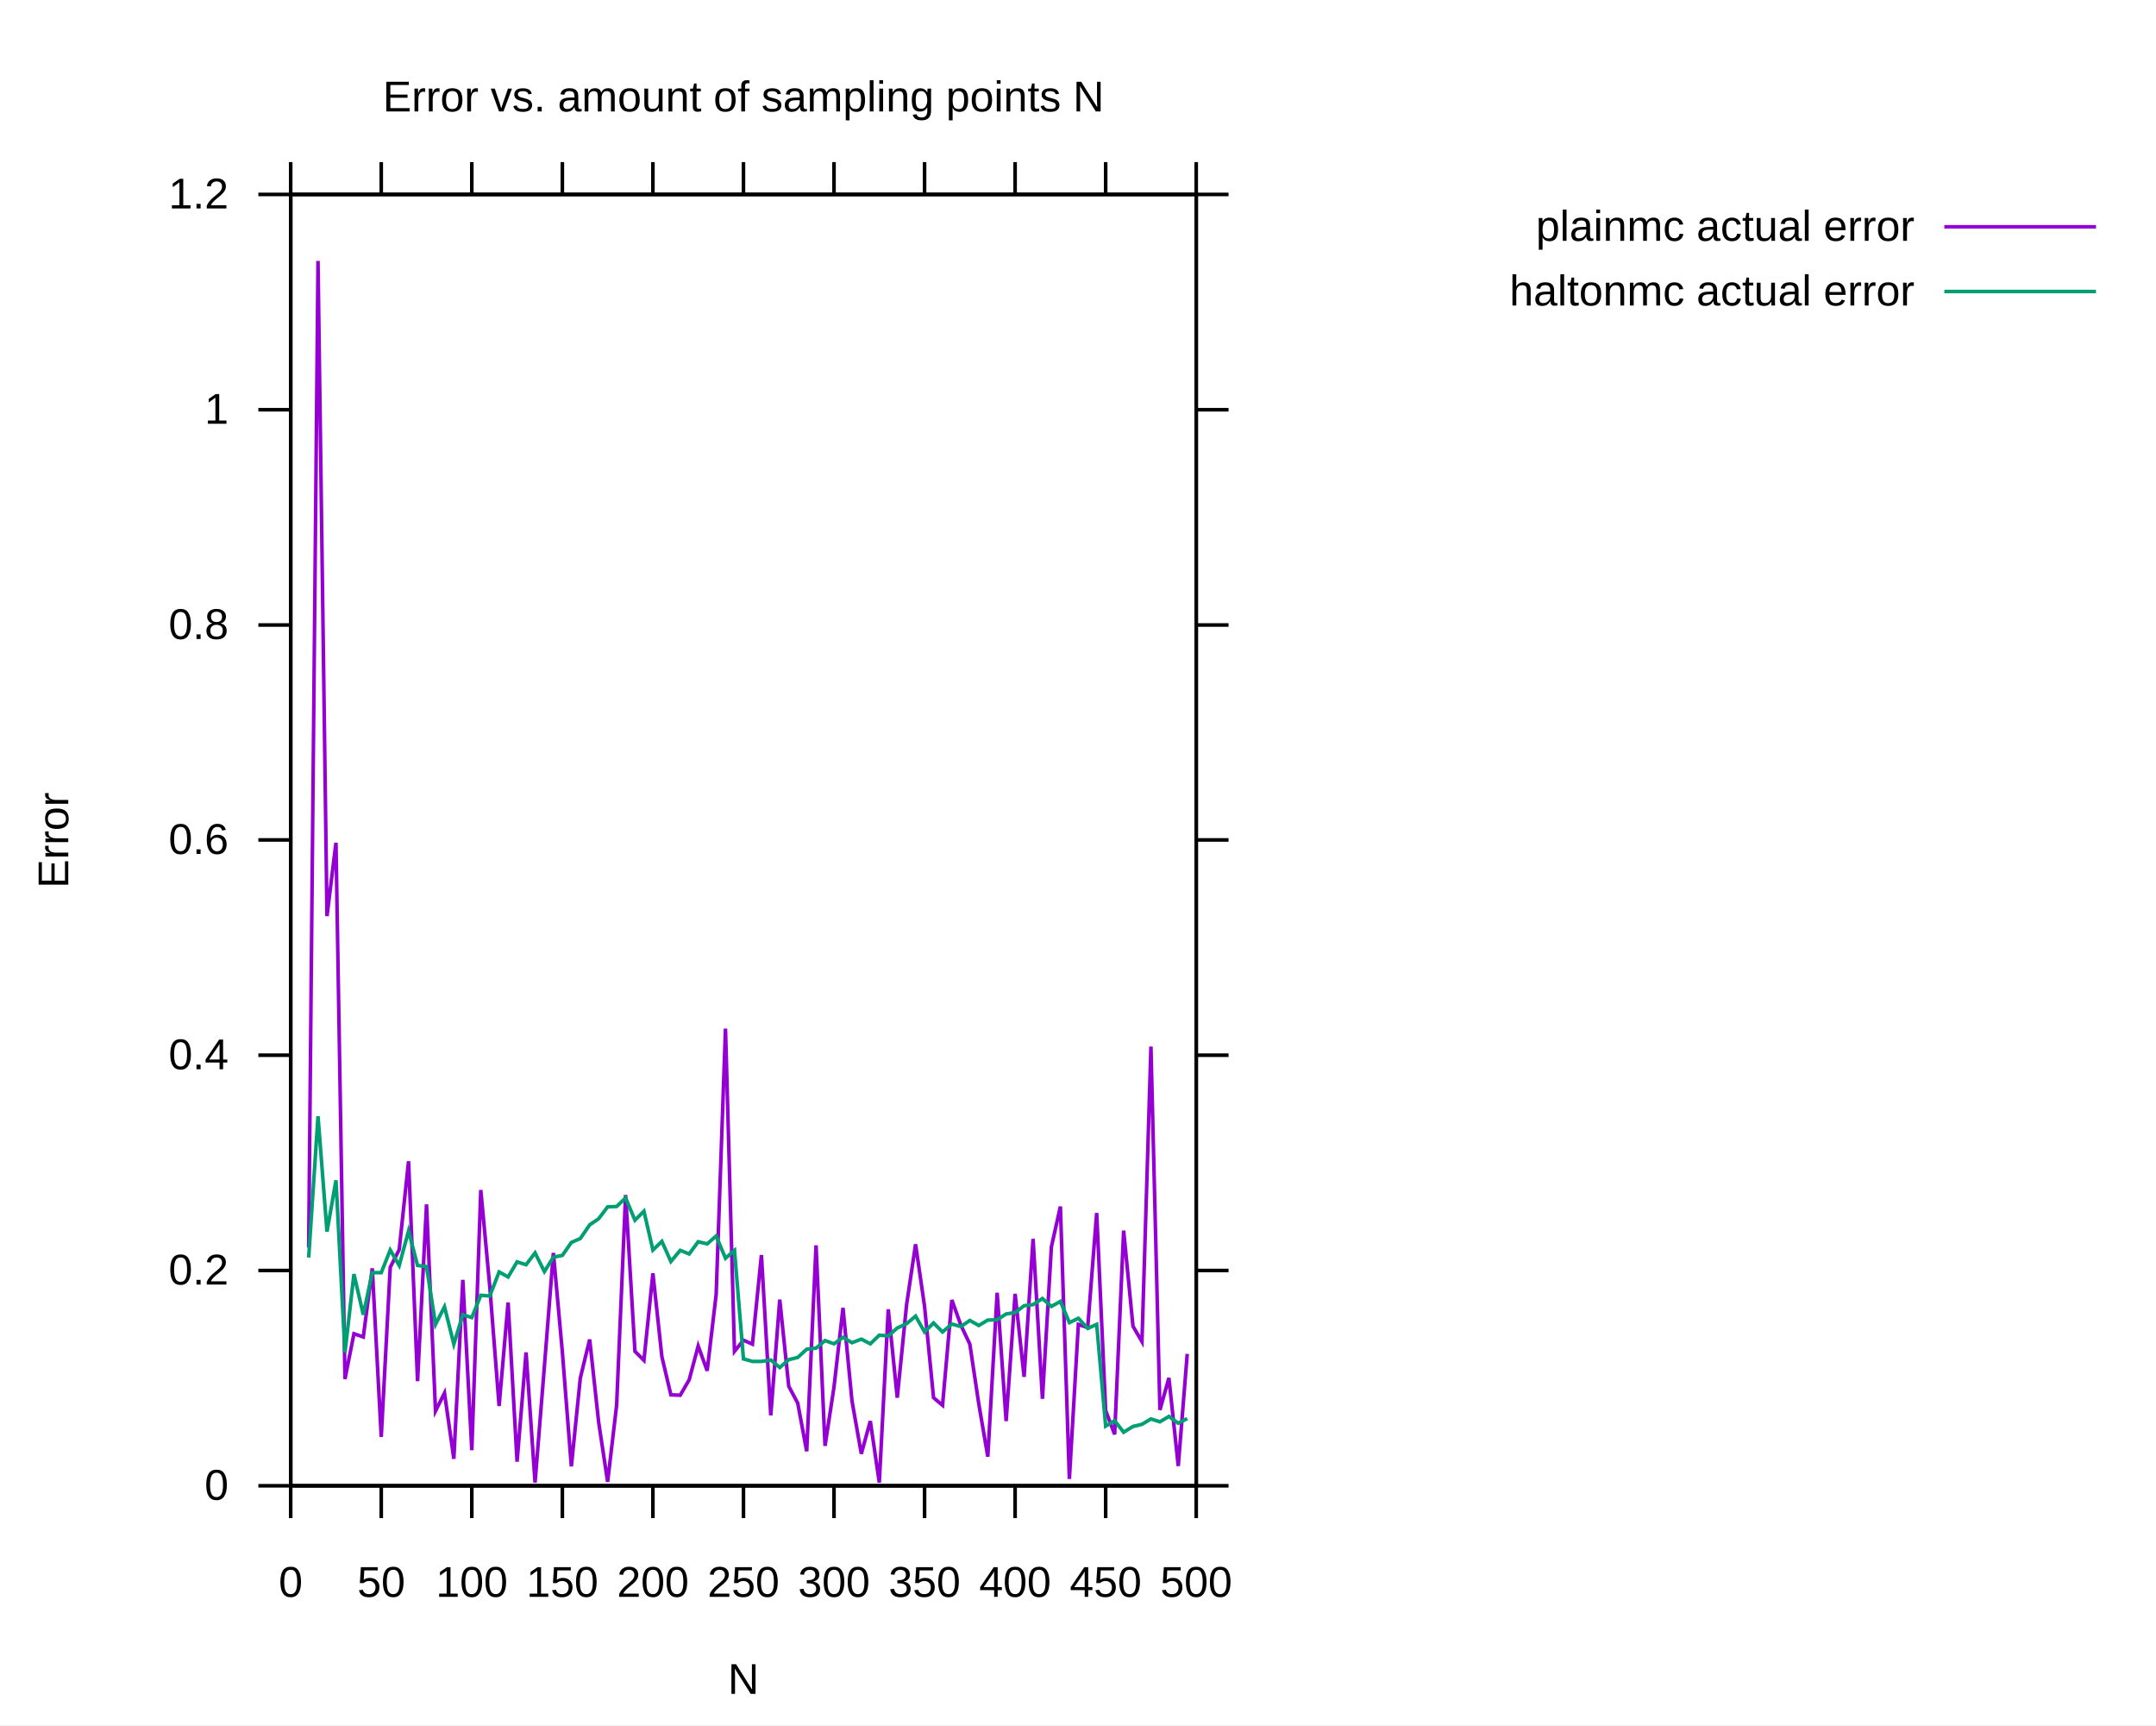
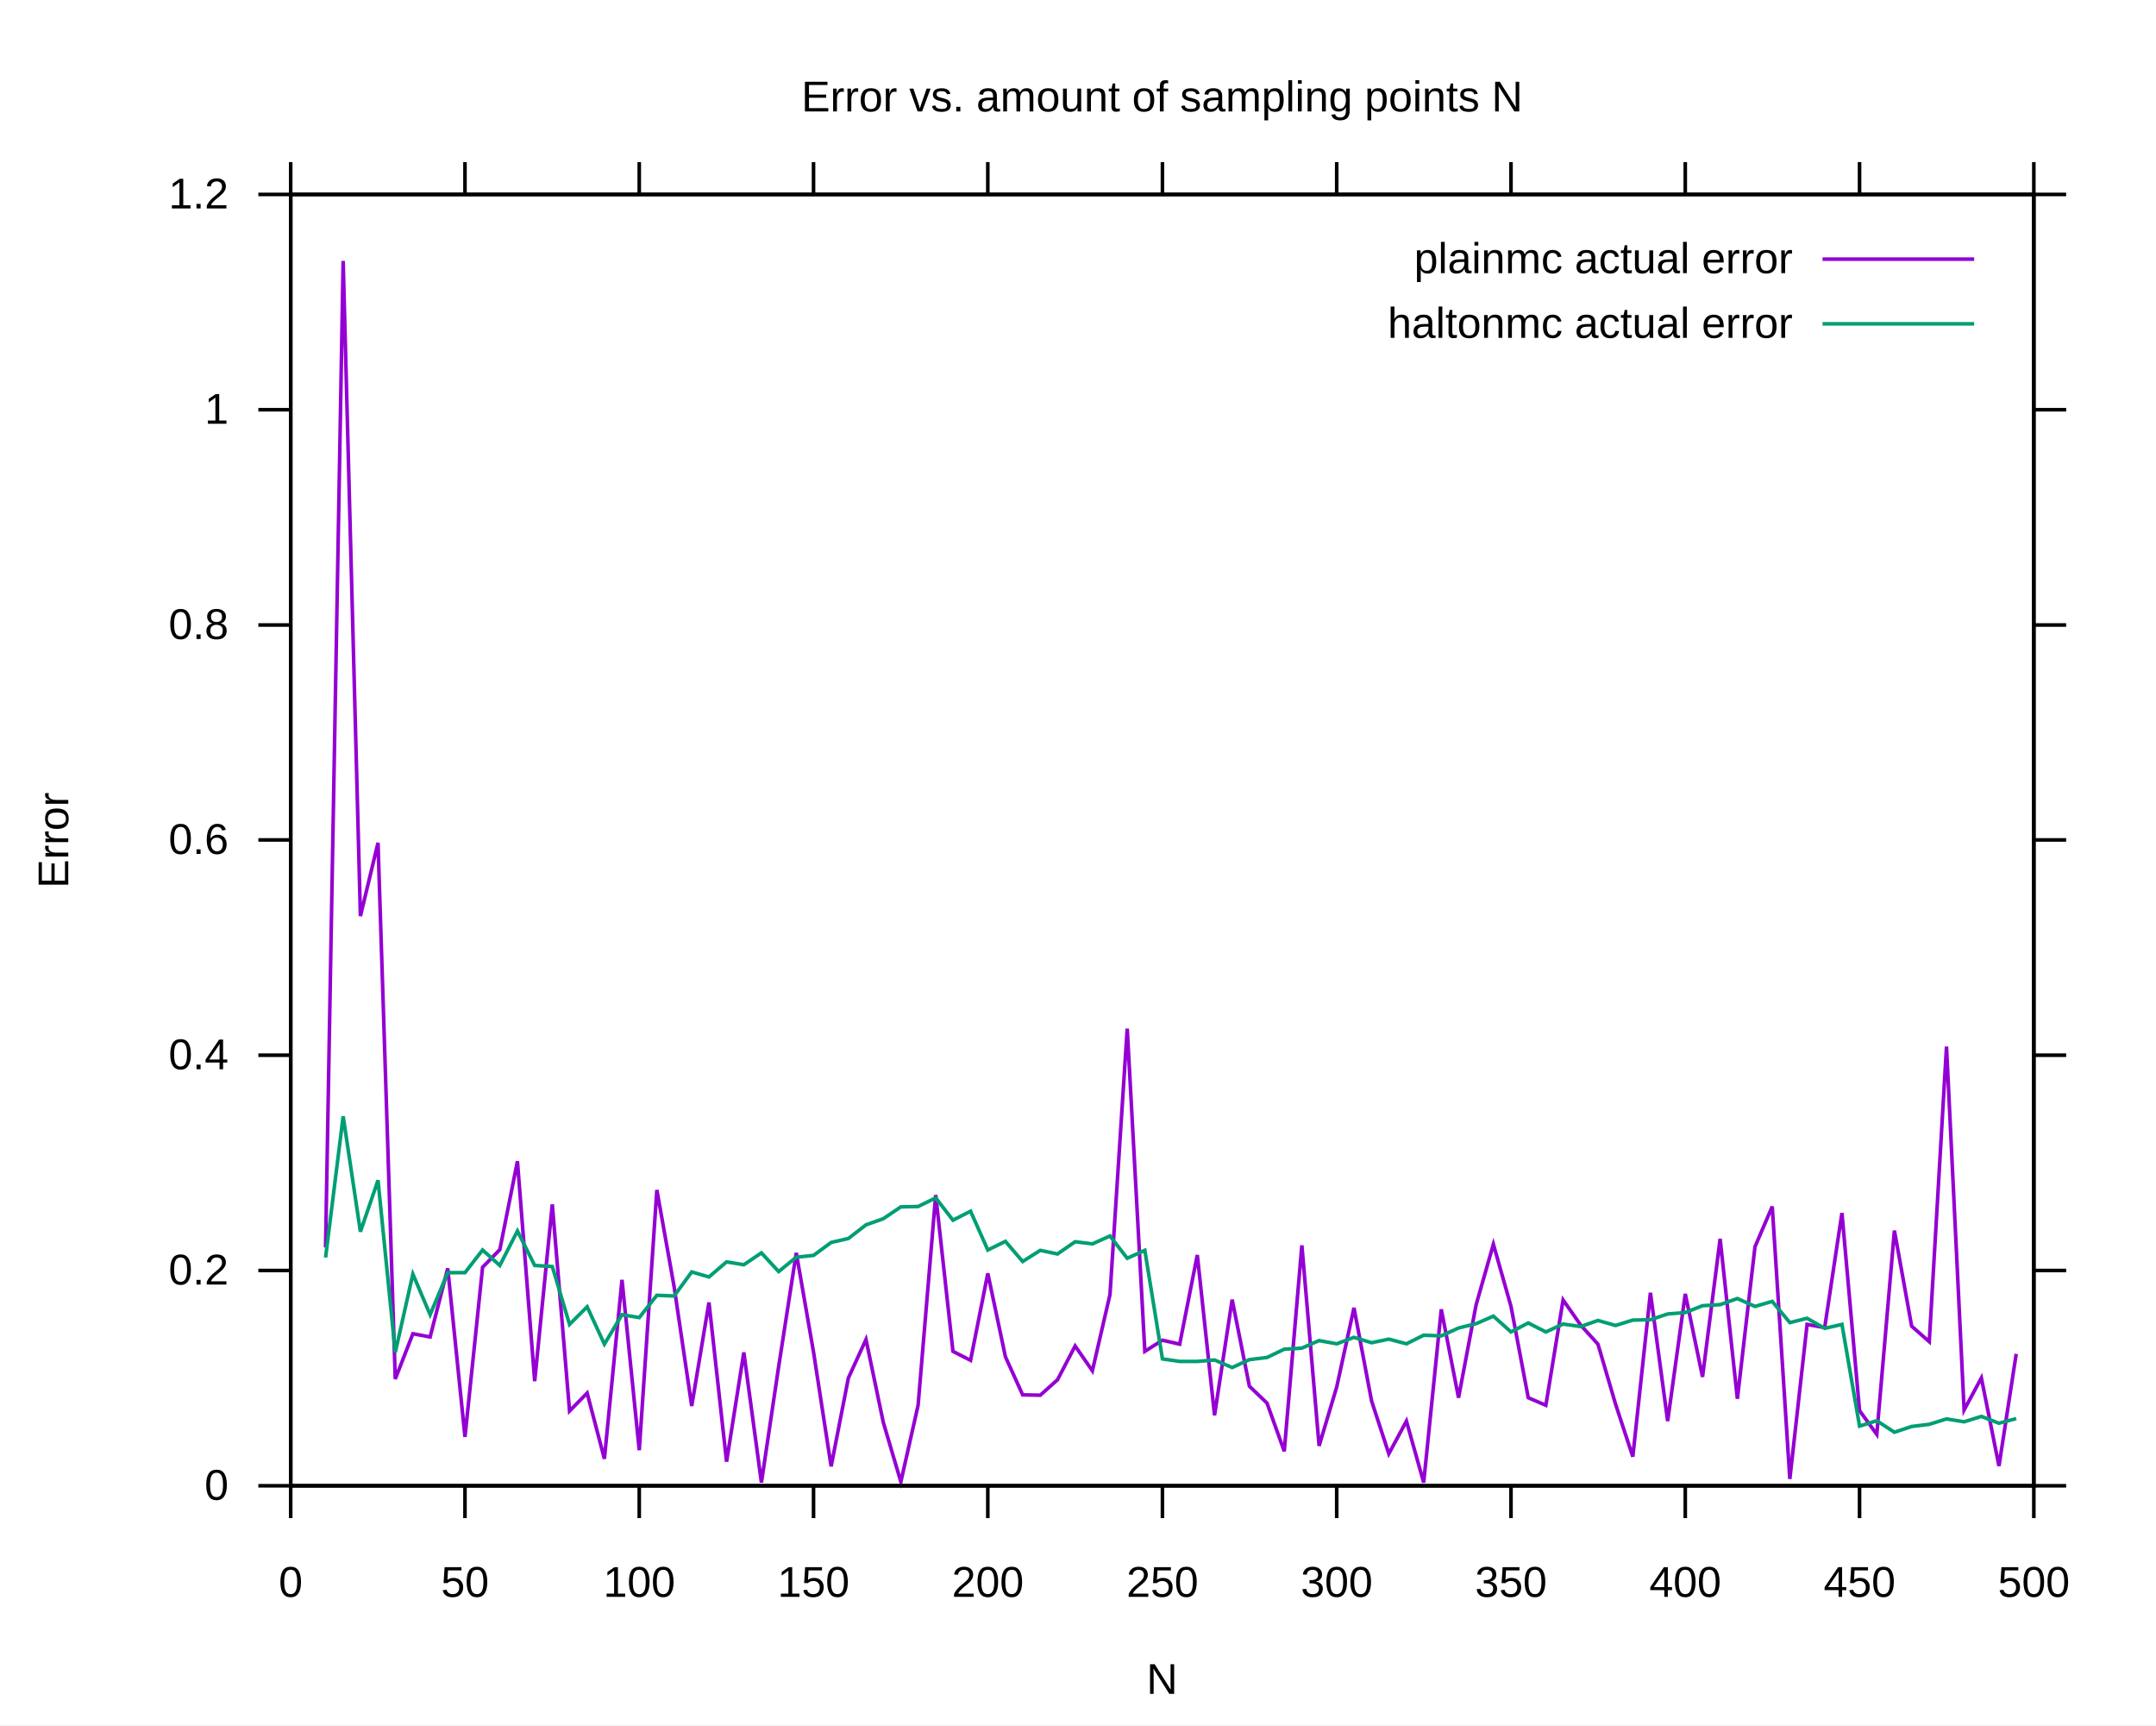
<svg xmlns="http://www.w3.org/2000/svg" xmlns:xlink="http://www.w3.org/1999/xlink" width="600" height="480" viewBox="0 0 600 480">
  <g id="gnuplot_canvas">
    <rect x="0" y="0" width="600" height="480" fill="#ffffff" />
    <defs>
      <circle id="gpDot" r="0.5" stroke-width="0.5" stroke="currentColor" />
      <path id="gpPt0" stroke-width="0.222" stroke="currentColor" d="M-1,0 h2 M0,-1 v2" />
      <path id="gpPt1" stroke-width="0.222" stroke="currentColor" d="M-1,-1 L1,1 M1,-1 L-1,1" />
      <path id="gpPt2" stroke-width="0.222" stroke="currentColor" d="M-1,0 L1,0 M0,-1 L0,1 M-1,-1 L1,1 M-1,1 L1,-1" />
      <rect id="gpPt3" stroke-width="0.222" stroke="currentColor" x="-1" y="-1" width="2" height="2" />
      <rect id="gpPt4" stroke-width="0.222" stroke="currentColor" fill="currentColor" x="-1" y="-1" width="2" height="2" />
      <circle id="gpPt5" stroke-width="0.222" stroke="currentColor" cx="0" cy="0" r="1" />
      <use xlink:href="#gpPt5" id="gpPt6" fill="currentColor" stroke="none" />
      <path id="gpPt7" stroke-width="0.222" stroke="currentColor" d="M0,-1.33 L-1.33,0.67 L1.33,0.67 z" />
      <use xlink:href="#gpPt7" id="gpPt8" fill="currentColor" stroke="none" />
      <use xlink:href="#gpPt7" id="gpPt9" stroke="currentColor" transform="rotate(180)" />
      <use xlink:href="#gpPt9" id="gpPt10" fill="currentColor" stroke="none" />
      <use xlink:href="#gpPt3" id="gpPt11" stroke="currentColor" transform="rotate(45)" />
      <use xlink:href="#gpPt11" id="gpPt12" fill="currentColor" stroke="none" />
      <path id="gpPt13" stroke-width="0.222" stroke="currentColor" d="M0,1.330 L1.265,0.411 L0.782,-1.067 L-0.782,-1.076 L-1.265,0.411 z" />
      <use xlink:href="#gpPt13" id="gpPt14" fill="currentColor" stroke="none" />
      <filter id="textbox" filterUnits="objectBoundingBox" x="0" y="0" height="1" width="1">
        <feFlood flood-color="#FFFFFF" flood-opacity="1" result="bgnd" />
        <feComposite in="SourceGraphic" in2="bgnd" operator="atop" />
      </filter>
      <filter id="greybox" filterUnits="objectBoundingBox" x="0" y="0" height="1" width="1">
        <feFlood flood-color="lightgrey" flood-opacity="1" result="grey" />
        <feComposite in="SourceGraphic" in2="grey" operator="atop" />
      </filter>
    </defs>
    <g fill="none" color="#FFFFFF" stroke="currentColor" stroke-width="1.00" stroke-linecap="butt" stroke-linejoin="miter">
</g>
    <g fill="none" color="black" stroke="currentColor" stroke-width="1.00" stroke-linecap="butt" stroke-linejoin="miter">
-       <path stroke="black" d="M80.9,413.4 L71.9,413.4 M332.9,413.4 L341.9,413.4  " />
+       <path stroke="black" d="M80.9,413.4 L71.9,413.4 M566.0,413.4 L575.0,413.4  " />
      <g transform="translate(63.6,417.3)" stroke="none" fill="black" font-family="Arial" font-size="12.00" text-anchor="end">
        <text>
          <tspan font-family="Arial"> 0</tspan>
        </text>
      </g>
    </g>
    <g fill="none" color="black" stroke="currentColor" stroke-width="1.00" stroke-linecap="butt" stroke-linejoin="miter">
-       <path stroke="black" d="M80.9,353.5 L71.9,353.5 M332.9,353.5 L341.9,353.5  " />
+       <path stroke="black" d="M80.9,353.5 L71.9,353.5 M566.0,353.5 L575.0,353.5  " />
      <g transform="translate(63.6,357.4)" stroke="none" fill="black" font-family="Arial" font-size="12.00" text-anchor="end">
        <text>
          <tspan font-family="Arial"> 0.2</tspan>
        </text>
      </g>
    </g>
    <g fill="none" color="black" stroke="currentColor" stroke-width="1.00" stroke-linecap="butt" stroke-linejoin="miter">
-       <path stroke="black" d="M80.9,293.6 L71.9,293.6 M332.9,293.6 L341.9,293.6  " />
+       <path stroke="black" d="M80.9,293.6 L71.9,293.6 M566.0,293.6 L575.0,293.6  " />
      <g transform="translate(63.6,297.5)" stroke="none" fill="black" font-family="Arial" font-size="12.00" text-anchor="end">
        <text>
          <tspan font-family="Arial"> 0.4</tspan>
        </text>
      </g>
    </g>
    <g fill="none" color="black" stroke="currentColor" stroke-width="1.00" stroke-linecap="butt" stroke-linejoin="miter">
-       <path stroke="black" d="M80.9,233.7 L71.9,233.7 M332.9,233.7 L341.9,233.7  " />
+       <path stroke="black" d="M80.9,233.7 L71.9,233.7 M566.0,233.7 L575.0,233.7  " />
      <g transform="translate(63.6,237.6)" stroke="none" fill="black" font-family="Arial" font-size="12.00" text-anchor="end">
        <text>
          <tspan font-family="Arial"> 0.6</tspan>
        </text>
      </g>
    </g>
    <g fill="none" color="black" stroke="currentColor" stroke-width="1.00" stroke-linecap="butt" stroke-linejoin="miter">
-       <path stroke="black" d="M80.9,173.9 L71.9,173.9 M332.9,173.9 L341.9,173.9  " />
+       <path stroke="black" d="M80.9,173.9 L71.9,173.9 M566.0,173.9 L575.0,173.9  " />
      <g transform="translate(63.6,177.8)" stroke="none" fill="black" font-family="Arial" font-size="12.00" text-anchor="end">
        <text>
          <tspan font-family="Arial"> 0.8</tspan>
        </text>
      </g>
    </g>
    <g fill="none" color="black" stroke="currentColor" stroke-width="1.00" stroke-linecap="butt" stroke-linejoin="miter">
-       <path stroke="black" d="M80.9,114.0 L71.9,114.0 M332.9,114.0 L341.9,114.0  " />
+       <path stroke="black" d="M80.9,114.0 L71.9,114.0 M566.0,114.0 L575.0,114.0  " />
      <g transform="translate(63.6,117.9)" stroke="none" fill="black" font-family="Arial" font-size="12.00" text-anchor="end">
        <text>
          <tspan font-family="Arial"> 1</tspan>
        </text>
      </g>
    </g>
    <g fill="none" color="black" stroke="currentColor" stroke-width="1.00" stroke-linecap="butt" stroke-linejoin="miter">
-       <path stroke="black" d="M80.9,54.1 L71.9,54.1 M332.9,54.1 L341.9,54.1  " />
+       <path stroke="black" d="M80.9,54.1 L71.9,54.1 M566.0,54.1 L575.0,54.1  " />
      <g transform="translate(63.6,58.0)" stroke="none" fill="black" font-family="Arial" font-size="12.00" text-anchor="end">
        <text>
          <tspan font-family="Arial"> 1.2</tspan>
        </text>
      </g>
    </g>
    <g fill="none" color="black" stroke="currentColor" stroke-width="1.00" stroke-linecap="butt" stroke-linejoin="miter">
      <path stroke="black" d="M80.9,413.4 L80.9,422.4 M80.9,54.1 L80.9,45.1  " />
      <g transform="translate(80.9,444.3)" stroke="none" fill="black" font-family="Arial" font-size="12.00" text-anchor="middle">
        <text>
          <tspan font-family="Arial"> 0</tspan>
        </text>
      </g>
    </g>
    <g fill="none" color="black" stroke="currentColor" stroke-width="1.00" stroke-linecap="butt" stroke-linejoin="miter">
-       <path stroke="black" d="M106.1,413.4 L106.1,422.4 M106.1,54.1 L106.1,45.1  " />
-       <g transform="translate(106.1,444.3)" stroke="none" fill="black" font-family="Arial" font-size="12.00" text-anchor="middle">
+       <path stroke="black" d="M129.4,413.4 L129.4,422.4 M129.4,54.1 L129.4,45.1  " />
+       <g transform="translate(129.4,444.3)" stroke="none" fill="black" font-family="Arial" font-size="12.00" text-anchor="middle">
        <text>
          <tspan font-family="Arial"> 50</tspan>
        </text>
      </g>
    </g>
    <g fill="none" color="black" stroke="currentColor" stroke-width="1.00" stroke-linecap="butt" stroke-linejoin="miter">
-       <path stroke="black" d="M131.3,413.4 L131.3,422.4 M131.3,54.1 L131.3,45.1  " />
-       <g transform="translate(131.3,444.3)" stroke="none" fill="black" font-family="Arial" font-size="12.00" text-anchor="middle">
+       <path stroke="black" d="M177.9,413.4 L177.9,422.4 M177.9,54.1 L177.9,45.1  " />
+       <g transform="translate(177.9,444.3)" stroke="none" fill="black" font-family="Arial" font-size="12.00" text-anchor="middle">
        <text>
          <tspan font-family="Arial"> 100</tspan>
        </text>
      </g>
    </g>
    <g fill="none" color="black" stroke="currentColor" stroke-width="1.00" stroke-linecap="butt" stroke-linejoin="miter">
-       <path stroke="black" d="M156.5,413.4 L156.5,422.4 M156.5,54.1 L156.5,45.1  " />
-       <g transform="translate(156.5,444.3)" stroke="none" fill="black" font-family="Arial" font-size="12.00" text-anchor="middle">
+       <path stroke="black" d="M226.4,413.4 L226.4,422.4 M226.4,54.1 L226.4,45.1  " />
+       <g transform="translate(226.4,444.3)" stroke="none" fill="black" font-family="Arial" font-size="12.00" text-anchor="middle">
        <text>
          <tspan font-family="Arial"> 150</tspan>
        </text>
      </g>
    </g>
    <g fill="none" color="black" stroke="currentColor" stroke-width="1.00" stroke-linecap="butt" stroke-linejoin="miter">
-       <path stroke="black" d="M181.7,413.4 L181.7,422.4 M181.7,54.1 L181.7,45.1  " />
-       <g transform="translate(181.7,444.3)" stroke="none" fill="black" font-family="Arial" font-size="12.00" text-anchor="middle">
+       <path stroke="black" d="M274.9,413.4 L274.9,422.4 M274.9,54.1 L274.9,45.1  " />
+       <g transform="translate(274.9,444.3)" stroke="none" fill="black" font-family="Arial" font-size="12.00" text-anchor="middle">
        <text>
          <tspan font-family="Arial"> 200</tspan>
        </text>
      </g>
    </g>
    <g fill="none" color="black" stroke="currentColor" stroke-width="1.00" stroke-linecap="butt" stroke-linejoin="miter">
-       <path stroke="black" d="M206.9,413.4 L206.9,422.4 M206.9,54.1 L206.9,45.1  " />
-       <g transform="translate(206.9,444.3)" stroke="none" fill="black" font-family="Arial" font-size="12.00" text-anchor="middle">
+       <path stroke="black" d="M323.5,413.4 L323.5,422.4 M323.5,54.1 L323.5,45.1  " />
+       <g transform="translate(323.5,444.3)" stroke="none" fill="black" font-family="Arial" font-size="12.00" text-anchor="middle">
        <text>
          <tspan font-family="Arial"> 250</tspan>
        </text>
      </g>
    </g>
    <g fill="none" color="black" stroke="currentColor" stroke-width="1.00" stroke-linecap="butt" stroke-linejoin="miter">
-       <path stroke="black" d="M232.1,413.4 L232.1,422.4 M232.1,54.1 L232.1,45.1  " />
-       <g transform="translate(232.1,444.3)" stroke="none" fill="black" font-family="Arial" font-size="12.00" text-anchor="middle">
+       <path stroke="black" d="M372.0,413.4 L372.0,422.4 M372.0,54.1 L372.0,45.1  " />
+       <g transform="translate(372.0,444.3)" stroke="none" fill="black" font-family="Arial" font-size="12.00" text-anchor="middle">
        <text>
          <tspan font-family="Arial"> 300</tspan>
        </text>
      </g>
    </g>
    <g fill="none" color="black" stroke="currentColor" stroke-width="1.00" stroke-linecap="butt" stroke-linejoin="miter">
-       <path stroke="black" d="M257.3,413.4 L257.3,422.4 M257.3,54.1 L257.3,45.1  " />
-       <g transform="translate(257.3,444.3)" stroke="none" fill="black" font-family="Arial" font-size="12.00" text-anchor="middle">
+       <path stroke="black" d="M420.5,413.4 L420.5,422.4 M420.5,54.1 L420.5,45.1  " />
+       <g transform="translate(420.5,444.3)" stroke="none" fill="black" font-family="Arial" font-size="12.00" text-anchor="middle">
        <text>
          <tspan font-family="Arial"> 350</tspan>
        </text>
      </g>
    </g>
    <g fill="none" color="black" stroke="currentColor" stroke-width="1.00" stroke-linecap="butt" stroke-linejoin="miter">
-       <path stroke="black" d="M282.5,413.4 L282.5,422.4 M282.5,54.1 L282.5,45.1  " />
-       <g transform="translate(282.5,444.3)" stroke="none" fill="black" font-family="Arial" font-size="12.00" text-anchor="middle">
+       <path stroke="black" d="M469.0,413.4 L469.0,422.4 M469.0,54.1 L469.0,45.1  " />
+       <g transform="translate(469.0,444.3)" stroke="none" fill="black" font-family="Arial" font-size="12.00" text-anchor="middle">
        <text>
          <tspan font-family="Arial"> 400</tspan>
        </text>
      </g>
    </g>
    <g fill="none" color="black" stroke="currentColor" stroke-width="1.00" stroke-linecap="butt" stroke-linejoin="miter">
-       <path stroke="black" d="M307.7,413.4 L307.7,422.4 M307.7,54.1 L307.7,45.1  " />
-       <g transform="translate(307.7,444.3)" stroke="none" fill="black" font-family="Arial" font-size="12.00" text-anchor="middle">
+       <path stroke="black" d="M517.5,413.4 L517.5,422.4 M517.5,54.1 L517.5,45.1  " />
+       <g transform="translate(517.5,444.3)" stroke="none" fill="black" font-family="Arial" font-size="12.00" text-anchor="middle">
        <text>
          <tspan font-family="Arial"> 450</tspan>
        </text>
      </g>
    </g>
    <g fill="none" color="black" stroke="currentColor" stroke-width="1.00" stroke-linecap="butt" stroke-linejoin="miter">
-       <path stroke="black" d="M332.9,413.4 L332.9,422.4 M332.9,54.1 L332.9,45.1  " />
-       <g transform="translate(332.9,444.3)" stroke="none" fill="black" font-family="Arial" font-size="12.00" text-anchor="middle">
+       <path stroke="black" d="M566.0,413.4 L566.0,422.4 M566.0,54.1 L566.0,45.1  " />
+       <g transform="translate(566.0,444.3)" stroke="none" fill="black" font-family="Arial" font-size="12.00" text-anchor="middle">
        <text>
          <tspan font-family="Arial"> 500</tspan>
        </text>
      </g>
    </g>
    <g fill="none" color="black" stroke="currentColor" stroke-width="1.00" stroke-linecap="butt" stroke-linejoin="miter">
</g>
    <g fill="none" color="black" stroke="currentColor" stroke-width="1.00" stroke-linecap="butt" stroke-linejoin="miter">
-       <path stroke="black" d="M80.9,54.1 L80.9,413.4 L332.9,413.4 L332.9,54.1 L80.9,54.1 Z  " />
+       <path stroke="black" d="M80.9,54.1 L80.9,413.4 L566.0,413.4 L566.0,54.1 L80.9,54.1 Z  " />
    </g>
    <g fill="none" color="black" stroke="currentColor" stroke-width="1.00" stroke-linecap="butt" stroke-linejoin="miter">
      <g transform="translate(19.0,233.8) rotate(270)" stroke="none" fill="black" font-family="Arial" font-size="12.00" text-anchor="middle">
        <text>
          <tspan font-family="Arial">Error</tspan>
        </text>
      </g>
    </g>
    <g fill="none" color="black" stroke="currentColor" stroke-width="1.00" stroke-linecap="butt" stroke-linejoin="miter">
-       <g transform="translate(206.9,471.3)" stroke="none" fill="black" font-family="Arial" font-size="12.00" text-anchor="middle">
+       <g transform="translate(323.4,471.3)" stroke="none" fill="black" font-family="Arial" font-size="12.00" text-anchor="middle">
        <text>
          <tspan font-family="Arial">N</tspan>
        </text>
      </g>
    </g>
    <g fill="none" color="black" stroke="currentColor" stroke-width="1.00" stroke-linecap="butt" stroke-linejoin="miter">
-       <g transform="translate(206.9,31.0)" stroke="none" fill="black" font-family="Arial" font-size="12.00" text-anchor="middle">
+       <g transform="translate(323.4,31.0)" stroke="none" fill="black" font-family="Arial" font-size="12.00" text-anchor="middle">
        <text>
          <tspan font-family="Arial">Error vs. amount of sampling points N</tspan>
        </text>
      </g>
    </g>
    <g fill="none" color="black" stroke="currentColor" stroke-width="1.00" stroke-linecap="butt" stroke-linejoin="miter">
</g>
    <g id="gnuplot_plot_1">
      <g fill="none" color="black" stroke="currentColor" stroke-width="1.00" stroke-linecap="butt" stroke-linejoin="miter">
-         <g transform="translate(532.8,67.0)" stroke="none" fill="black" font-family="Arial" font-size="12.00" text-anchor="end">
+         <g transform="translate(498.9,76.0)" stroke="none" fill="black" font-family="Arial" font-size="12.00" text-anchor="end">
          <text>
            <tspan font-family="Arial">plainmc actual error</tspan>
          </text>
        </g>
      </g>
      <g fill="none" color="black" stroke="currentColor" stroke-width="1.00" stroke-linecap="butt" stroke-linejoin="miter">
-         <path stroke="rgb(148,   0, 211)" d="M541.1,63.1 L583.3,63.1 M85.9,347.1 L88.5,72.6 L91.0,254.9 L93.5,234.5 L96.0,383.7 L98.5,371.1   L101.1,372.0 L103.6,352.9 L106.1,399.8 L108.6,352.6 L111.1,347.7 L113.7,323.1 L116.2,384.3 L118.7,335.1   L121.2,392.6 L123.7,387.6 L126.3,405.9 L128.8,356.1 L131.3,403.5 L133.8,331.1 L136.3,358.0 L138.9,391.2   L141.4,362.4 L143.9,406.7 L146.4,376.3 L148.9,412.5 L151.5,380.2 L154.0,348.6 L156.5,376.2 L159.0,408.0   L161.5,383.4 L164.1,372.7 L166.6,395.7 L169.1,412.3 L171.6,391.0 L174.1,332.5 L176.7,376.0 L179.2,378.5   L181.7,354.3 L184.2,377.5 L186.7,388.1 L189.3,388.2 L191.8,383.9 L194.3,374.5 L196.8,381.4 L199.3,360.2   L201.9,286.2 L204.4,376.0 L206.9,372.9 L209.4,374.0 L211.9,349.2 L214.5,393.8 L217.0,361.6 L219.5,385.7   L222.0,390.4 L224.5,403.8 L227.1,346.5 L229.6,402.3 L232.1,385.9 L234.6,363.9 L237.1,389.8 L239.7,404.5   L242.2,395.4 L244.7,412.5 L247.2,364.3 L249.7,388.9 L252.3,363.0 L254.8,346.2 L257.3,363.5 L259.8,388.9   L262.3,391.0 L264.9,361.7 L267.4,368.7 L269.9,374.0 L272.4,390.7 L274.9,405.3 L277.5,359.7 L280.0,395.4   L282.5,360.0 L285.0,383.1 L287.5,344.7 L290.1,389.2 L292.6,346.9 L295.1,335.7 L297.6,411.5 L300.1,368.5   L302.7,369.4 L305.2,337.5 L307.7,392.5 L310.2,399.1 L312.7,342.4 L315.3,369.0 L317.8,373.3 L320.3,291.2   L322.8,392.3 L325.3,383.4 L327.9,407.9 L330.4,376.7  " />
+         <path stroke="rgb(148,   0, 211)" d="M507.2,72.1 L549.4,72.1 M90.6,347.1 L95.5,72.6 L100.3,254.9 L105.2,234.5 L110.0,383.7 L114.9,371.1   L119.7,372.0 L124.6,352.9 L129.4,399.8 L134.3,352.6 L139.1,347.7 L144.0,323.1 L148.8,384.3 L153.7,335.1   L158.5,392.6 L163.4,387.6 L168.2,405.9 L173.1,356.1 L177.9,403.5 L182.8,331.1 L187.6,358.0 L192.5,391.2   L197.3,362.4 L202.2,406.7 L207.0,376.3 L211.9,412.5 L216.7,380.2 L221.6,348.6 L226.4,376.2 L231.3,408.0   L236.1,383.4 L241.0,372.7 L245.8,395.7 L250.7,412.3 L255.5,391.0 L260.4,332.5 L265.2,376.0 L270.1,378.5   L274.9,354.3 L279.8,377.5 L284.6,388.1 L289.5,388.2 L294.3,383.9 L299.2,374.5 L304.0,381.4 L308.9,360.2   L313.7,286.2 L318.6,376.0 L323.5,372.9 L328.3,374.0 L333.2,349.2 L338.0,393.8 L342.9,361.6 L347.7,385.7   L352.6,390.4 L357.4,403.8 L362.3,346.5 L367.1,402.3 L372.0,385.9 L376.8,363.9 L381.7,389.8 L386.5,404.5   L391.4,395.4 L396.2,412.5 L401.1,364.3 L405.9,388.9 L410.8,363.0 L415.6,346.2 L420.5,363.5 L425.3,388.9   L430.2,391.0 L435.0,361.7 L439.9,368.7 L444.7,374.0 L449.6,390.7 L454.4,405.3 L459.3,359.7 L464.1,395.4   L469.0,360.0 L473.8,383.1 L478.7,344.7 L483.5,389.2 L488.4,346.9 L493.2,335.7 L498.1,411.5 L502.9,368.5   L507.8,369.4 L512.6,337.5 L517.5,392.5 L522.3,399.1 L527.2,342.4 L532.0,369.0 L536.9,373.3 L541.7,291.2   L546.6,392.3 L551.4,383.4 L556.3,407.9 L561.1,376.7  " />
      </g>
    </g>
    <g id="gnuplot_plot_2">
      <g fill="none" color="black" stroke="currentColor" stroke-width="1.00" stroke-linecap="butt" stroke-linejoin="miter">
-         <g transform="translate(532.8,85.0)" stroke="none" fill="black" font-family="Arial" font-size="12.00" text-anchor="end">
+         <g transform="translate(498.9,94.0)" stroke="none" fill="black" font-family="Arial" font-size="12.00" text-anchor="end">
          <text>
            <tspan font-family="Arial">haltonmc actual error</tspan>
          </text>
        </g>
      </g>
      <g fill="none" color="black" stroke="currentColor" stroke-width="1.00" stroke-linecap="butt" stroke-linejoin="miter">
-         <path stroke="rgb(  0, 158, 115)" d="M541.1,81.1 L583.3,81.1 M85.9,349.9 L88.5,310.6 L91.0,342.7 L93.5,328.4 L96.0,376.3 L98.5,354.5   L101.1,365.8 L103.6,354.1 L106.1,354.1 L108.6,347.8 L111.1,352.1 L113.7,342.5 L116.2,352.1 L118.7,352.4   L121.2,368.5 L123.7,363.6 L126.3,374.0 L128.8,365.8 L131.3,366.6 L133.8,360.4 L136.3,360.6 L138.9,353.9   L141.4,355.3 L143.9,351.1 L146.4,351.9 L148.9,348.6 L151.5,353.8 L154.0,349.8 L156.5,349.3 L159.0,345.7   L161.5,344.6 L164.1,340.8 L166.6,339.1 L169.1,335.8 L171.6,335.7 L174.1,333.3 L176.7,339.5 L179.2,337.0   L181.7,347.8 L184.2,345.4 L186.7,351.0 L189.3,347.9 L191.8,348.9 L194.3,345.5 L196.8,346.1 L199.3,343.9   L201.9,350.1 L204.4,347.9 L206.9,378.1 L209.4,378.8 L211.9,378.8 L214.5,378.4 L217.0,380.5 L219.5,378.3   L222.0,377.7 L224.5,375.4 L227.1,375.1 L229.6,373.0 L232.1,373.9 L234.6,372.1 L237.1,373.6 L239.7,372.6   L242.2,373.9 L244.7,371.5 L247.2,371.7 L249.7,369.5 L252.3,368.3 L254.8,366.2 L257.3,370.6 L259.8,368.1   L262.3,370.6 L264.9,368.4 L267.4,369.1 L269.9,367.4 L272.4,368.8 L274.9,367.3 L277.5,367.2 L280.0,365.6   L282.5,365.2 L285.0,363.3 L287.5,363.0 L290.1,361.3 L292.6,363.5 L295.1,362.1 L297.6,368.0 L300.1,366.8   L302.7,369.6 L305.2,368.5 L307.7,396.8 L310.2,395.3 L312.7,398.5 L315.3,396.9 L317.8,396.3 L320.3,394.8   L322.8,395.6 L325.3,394.1 L327.9,396.0 L330.4,394.7  " />
+         <path stroke="rgb(  0, 158, 115)" d="M507.2,90.1 L549.4,90.1 M90.6,349.9 L95.5,310.6 L100.3,342.7 L105.2,328.4 L110.0,376.3 L114.9,354.5   L119.7,365.8 L124.6,354.1 L129.4,354.1 L134.3,347.8 L139.1,352.1 L144.0,342.5 L148.8,352.1 L153.7,352.4   L158.5,368.5 L163.4,363.6 L168.2,374.0 L173.1,365.8 L177.9,366.6 L182.8,360.4 L187.6,360.6 L192.5,353.9   L197.3,355.3 L202.2,351.1 L207.0,351.9 L211.9,348.6 L216.7,353.8 L221.6,349.8 L226.4,349.3 L231.3,345.7   L236.1,344.6 L241.0,340.8 L245.8,339.1 L250.7,335.8 L255.5,335.7 L260.4,333.3 L265.2,339.5 L270.1,337.0   L274.9,347.8 L279.8,345.4 L284.6,351.0 L289.5,347.9 L294.3,348.9 L299.2,345.5 L304.0,346.1 L308.9,343.9   L313.7,350.1 L318.6,347.9 L323.5,378.1 L328.3,378.8 L333.2,378.8 L338.0,378.4 L342.9,380.5 L347.7,378.3   L352.6,377.7 L357.4,375.4 L362.3,375.1 L367.1,373.0 L372.0,373.9 L376.8,372.1 L381.7,373.6 L386.5,372.6   L391.4,373.9 L396.2,371.5 L401.1,371.7 L405.9,369.5 L410.8,368.3 L415.6,366.2 L420.5,370.6 L425.3,368.1   L430.2,370.6 L435.0,368.4 L439.9,369.1 L444.7,367.4 L449.6,368.8 L454.4,367.3 L459.3,367.2 L464.1,365.6   L469.0,365.2 L473.8,363.3 L478.7,363.0 L483.5,361.3 L488.4,363.5 L493.2,362.1 L498.1,368.0 L502.9,366.8   L507.8,369.6 L512.6,368.5 L517.5,396.8 L522.3,395.3 L527.2,398.5 L532.0,396.9 L536.9,396.3 L541.7,394.8   L546.6,395.6 L551.4,394.1 L556.3,396.0 L561.1,394.7  " />
      </g>
    </g>
    <g fill="none" color="#FFFFFF" stroke="rgb(  0, 158, 115)" stroke-width="2.00" stroke-linecap="butt" stroke-linejoin="miter">
</g>
    <g fill="none" color="black" stroke="currentColor" stroke-width="2.00" stroke-linecap="butt" stroke-linejoin="miter">
</g>
    <g fill="none" color="black" stroke="black" stroke-width="1.00" stroke-linecap="butt" stroke-linejoin="miter">
</g>
    <g fill="none" color="black" stroke="currentColor" stroke-width="1.00" stroke-linecap="butt" stroke-linejoin="miter">
-       <path stroke="black" d="M80.9,54.1 L80.9,413.4 L332.9,413.4 L332.9,54.1 L80.9,54.1 Z  " />
+       <path stroke="black" d="M80.9,54.1 L80.9,413.4 L566.0,413.4 L566.0,54.1 L80.9,54.1 Z  " />
    </g>
    <g fill="none" color="black" stroke="currentColor" stroke-width="1.00" stroke-linecap="butt" stroke-linejoin="miter">
</g>
  </g>
</svg>
